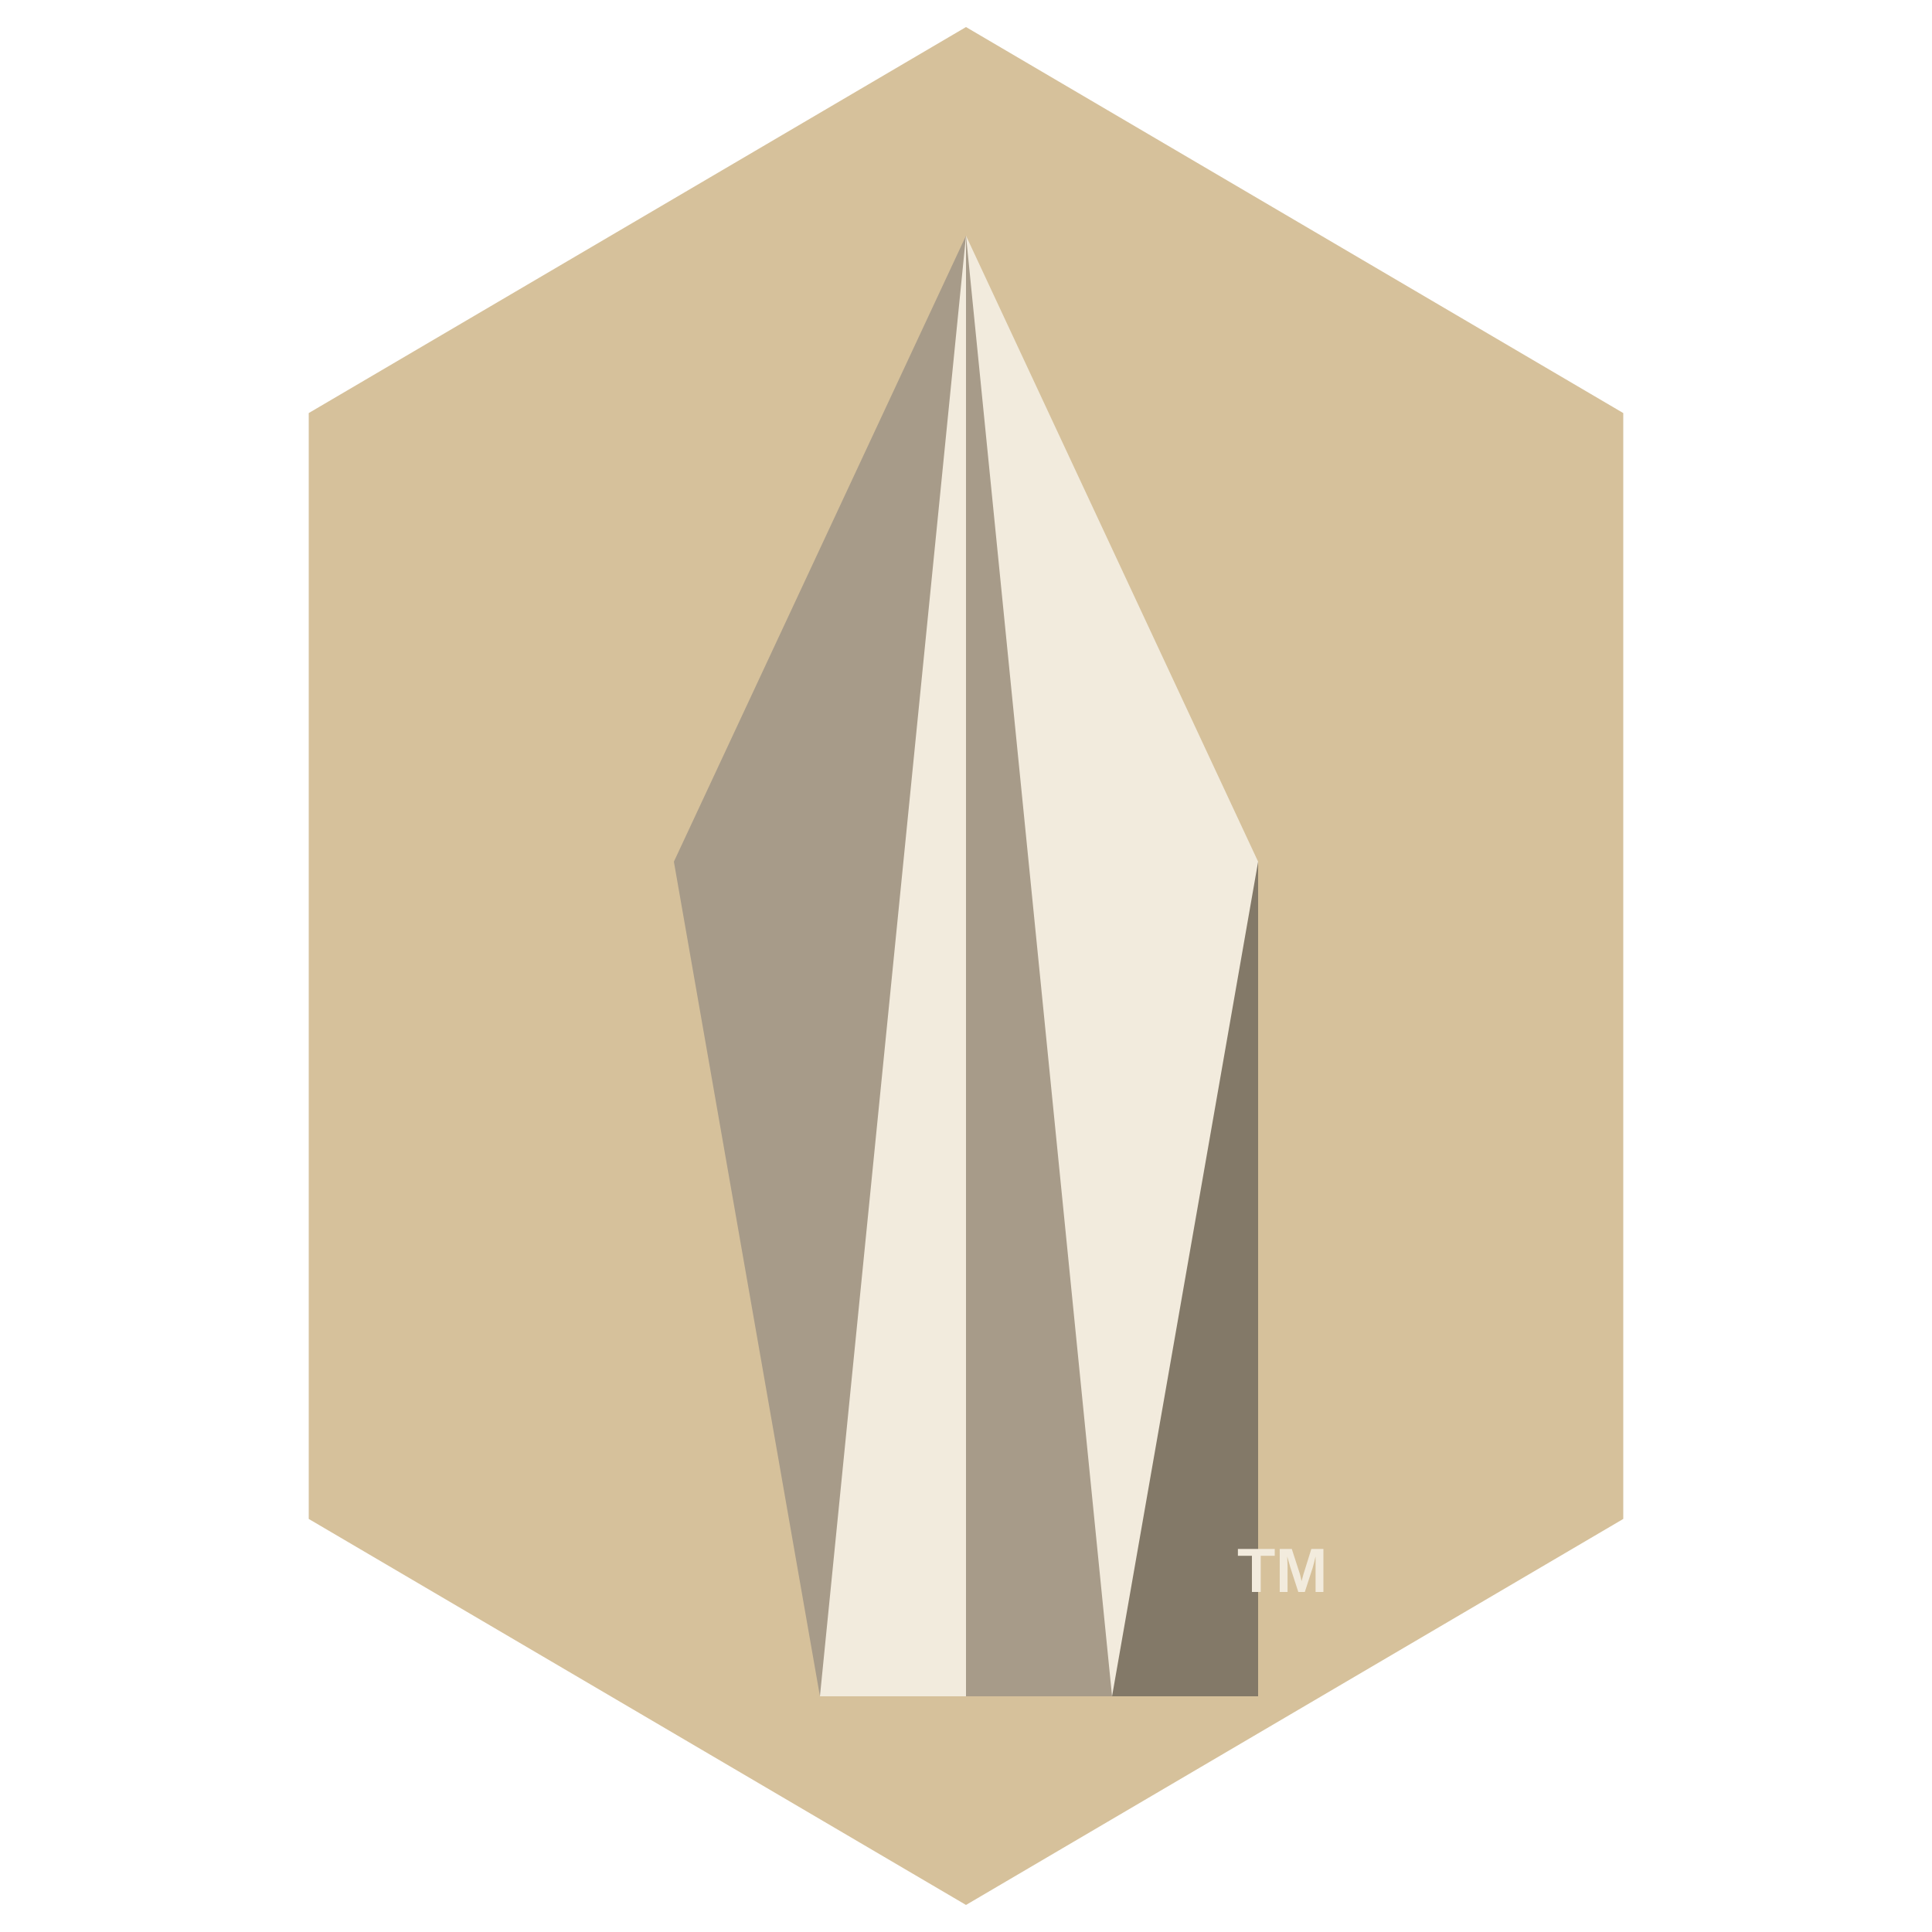
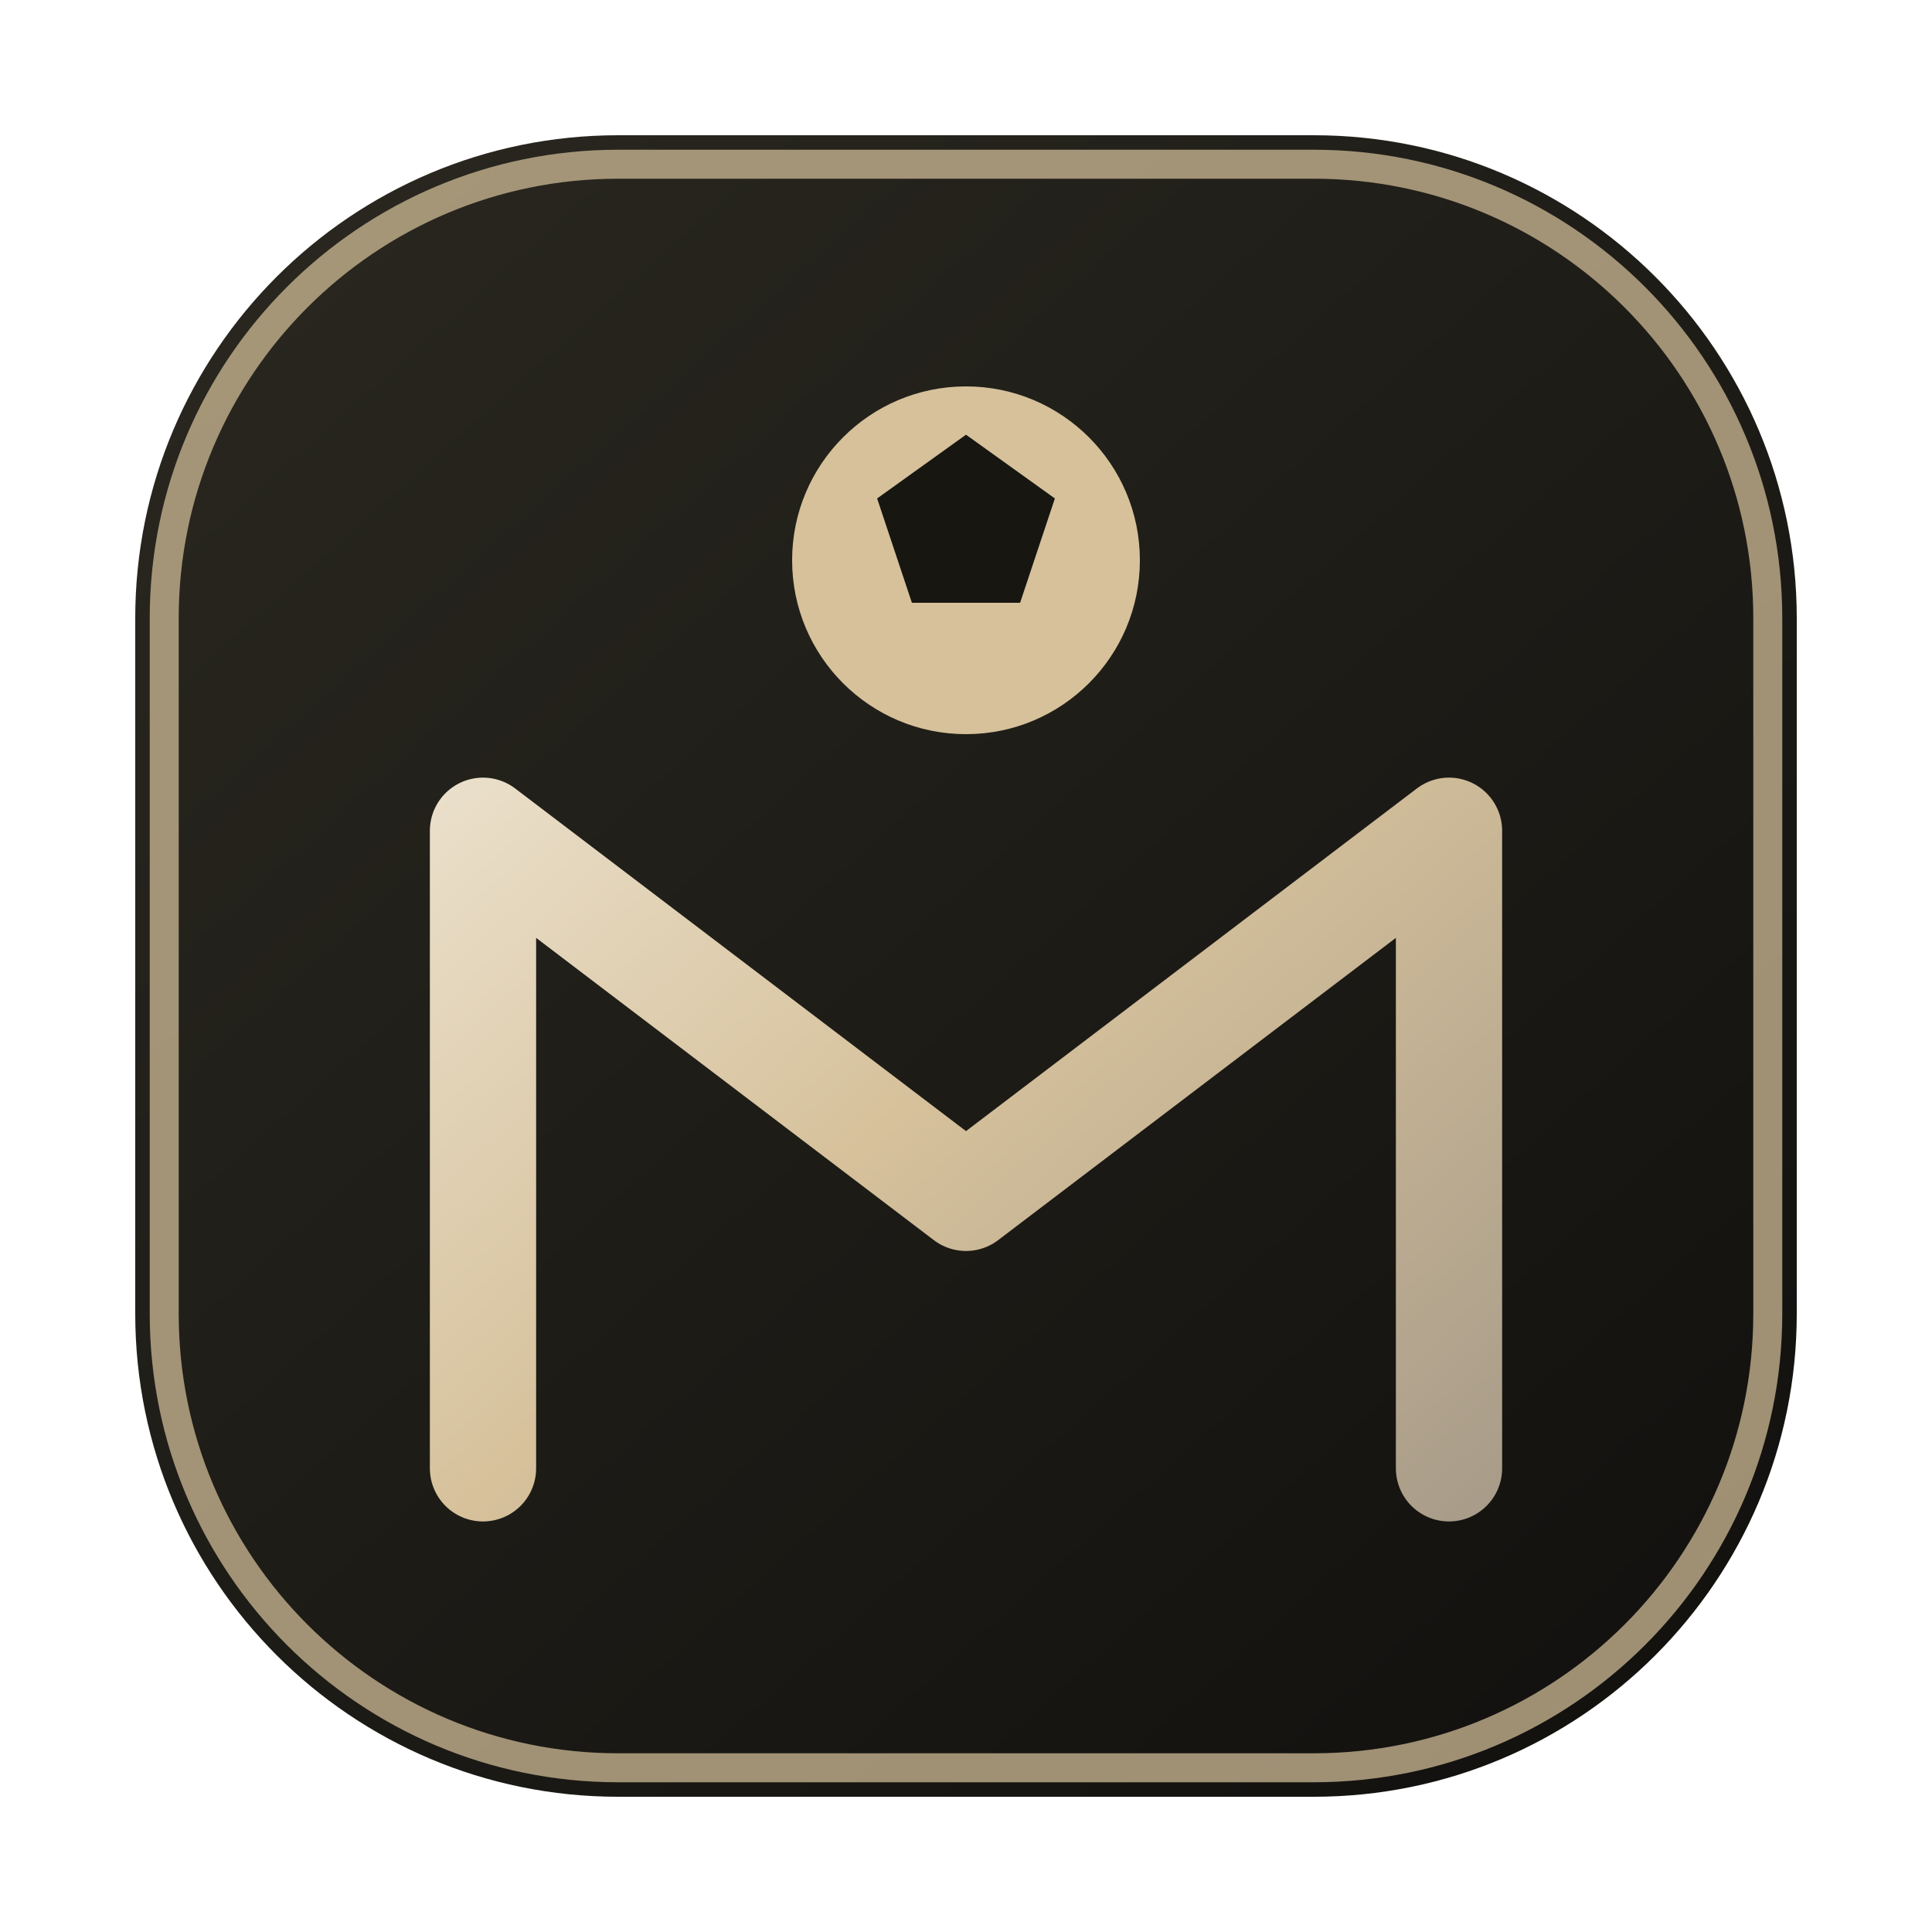
- <svg xmlns="http://www.w3.org/2000/svg" viewBox="0 0 100 100">
+ <svg xmlns="http://www.w3.org/2000/svg" viewBox="0 0 100 100" fill="none">
  <defs>
-     <style type="text/css">
-       .cls-1{fill:#d6c19b;}
-       .cls-2{fill:#a79b89;}
-       .cls-3{fill:#f2ebdd;}
-       .cls-4{fill:#d6c19b;}
-       .cls-5{fill:#837968;}
-       .cls-6{fill:#f2ebdd;font-family:Arial, sans-serif;font-weight:bold;font-size:3px;}
-     </style>
+     <linearGradient id="field" x1="13" y1="10" x2="88" y2="94" gradientUnits="userSpaceOnUse">
+       <stop stop-color="#29271f" />
+       <stop offset="1" stop-color="#11100e" />
+     </linearGradient>
+     <linearGradient id="metal" x1="25" y1="24" x2="76" y2="80" gradientUnits="userSpaceOnUse">
+       <stop stop-color="#f2ebdd" />
+       <stop offset=".52" stop-color="#d6c19b" />
+       <stop offset="1" stop-color="#a79b89" />
+     </linearGradient>
  </defs>
-   <g transform="translate(50, 50) scale(1.08) translate(-50, -50)">
-     <path class="cls-1" d="M81.5,23.5 L50,5 L18.5,23.5 L18.5,76.5 L50,95 L81.5,76.5 Z M78.5,25 L50,8 L21.5,25 L21.5,75 L50,92 L78.5,75 Z" />
-     <g>
-       <path class="cls-2" d="M50,15 L36,45 L36,85 L50,85 Z" />
-       <path class="cls-3" d="M50,15 L64,45 L64,85 L50,85 Z" />
-       <path class="cls-4" d="M36,45 L36,85 L43,85 Z" />
-       <path class="cls-5" d="M64,45 L64,85 L57,85 Z" />
-       <path class="cls-2" d="M50,15 L50,85 L57,85 Z" />
-       <path class="cls-3" d="M50,15 L50,85 L43,85 Z" />
-     </g>
-     <text x="63" y="80" class="cls-6">TM</text>
-   </g>
+   <rect x="7" y="7" width="86" height="86" rx="25" fill="url(#field)" />
+   <rect x="8.5" y="8.5" width="83" height="83" rx="23.5" stroke="#d6c19b" stroke-opacity=".72" stroke-width="1.5" />
+   <path d="M25 76V43l25 19 25-19v33" stroke="url(#metal)" stroke-linecap="round" stroke-linejoin="round" stroke-width="5.5" />
+   <circle cx="50" cy="29" r="9" fill="#d6c19b" />
+   <path d="m50 22.5 4.6 3.3-1.8 5.4h-5.6l-1.8-5.4 4.6-3.3Z" fill="#171611" />
</svg>
